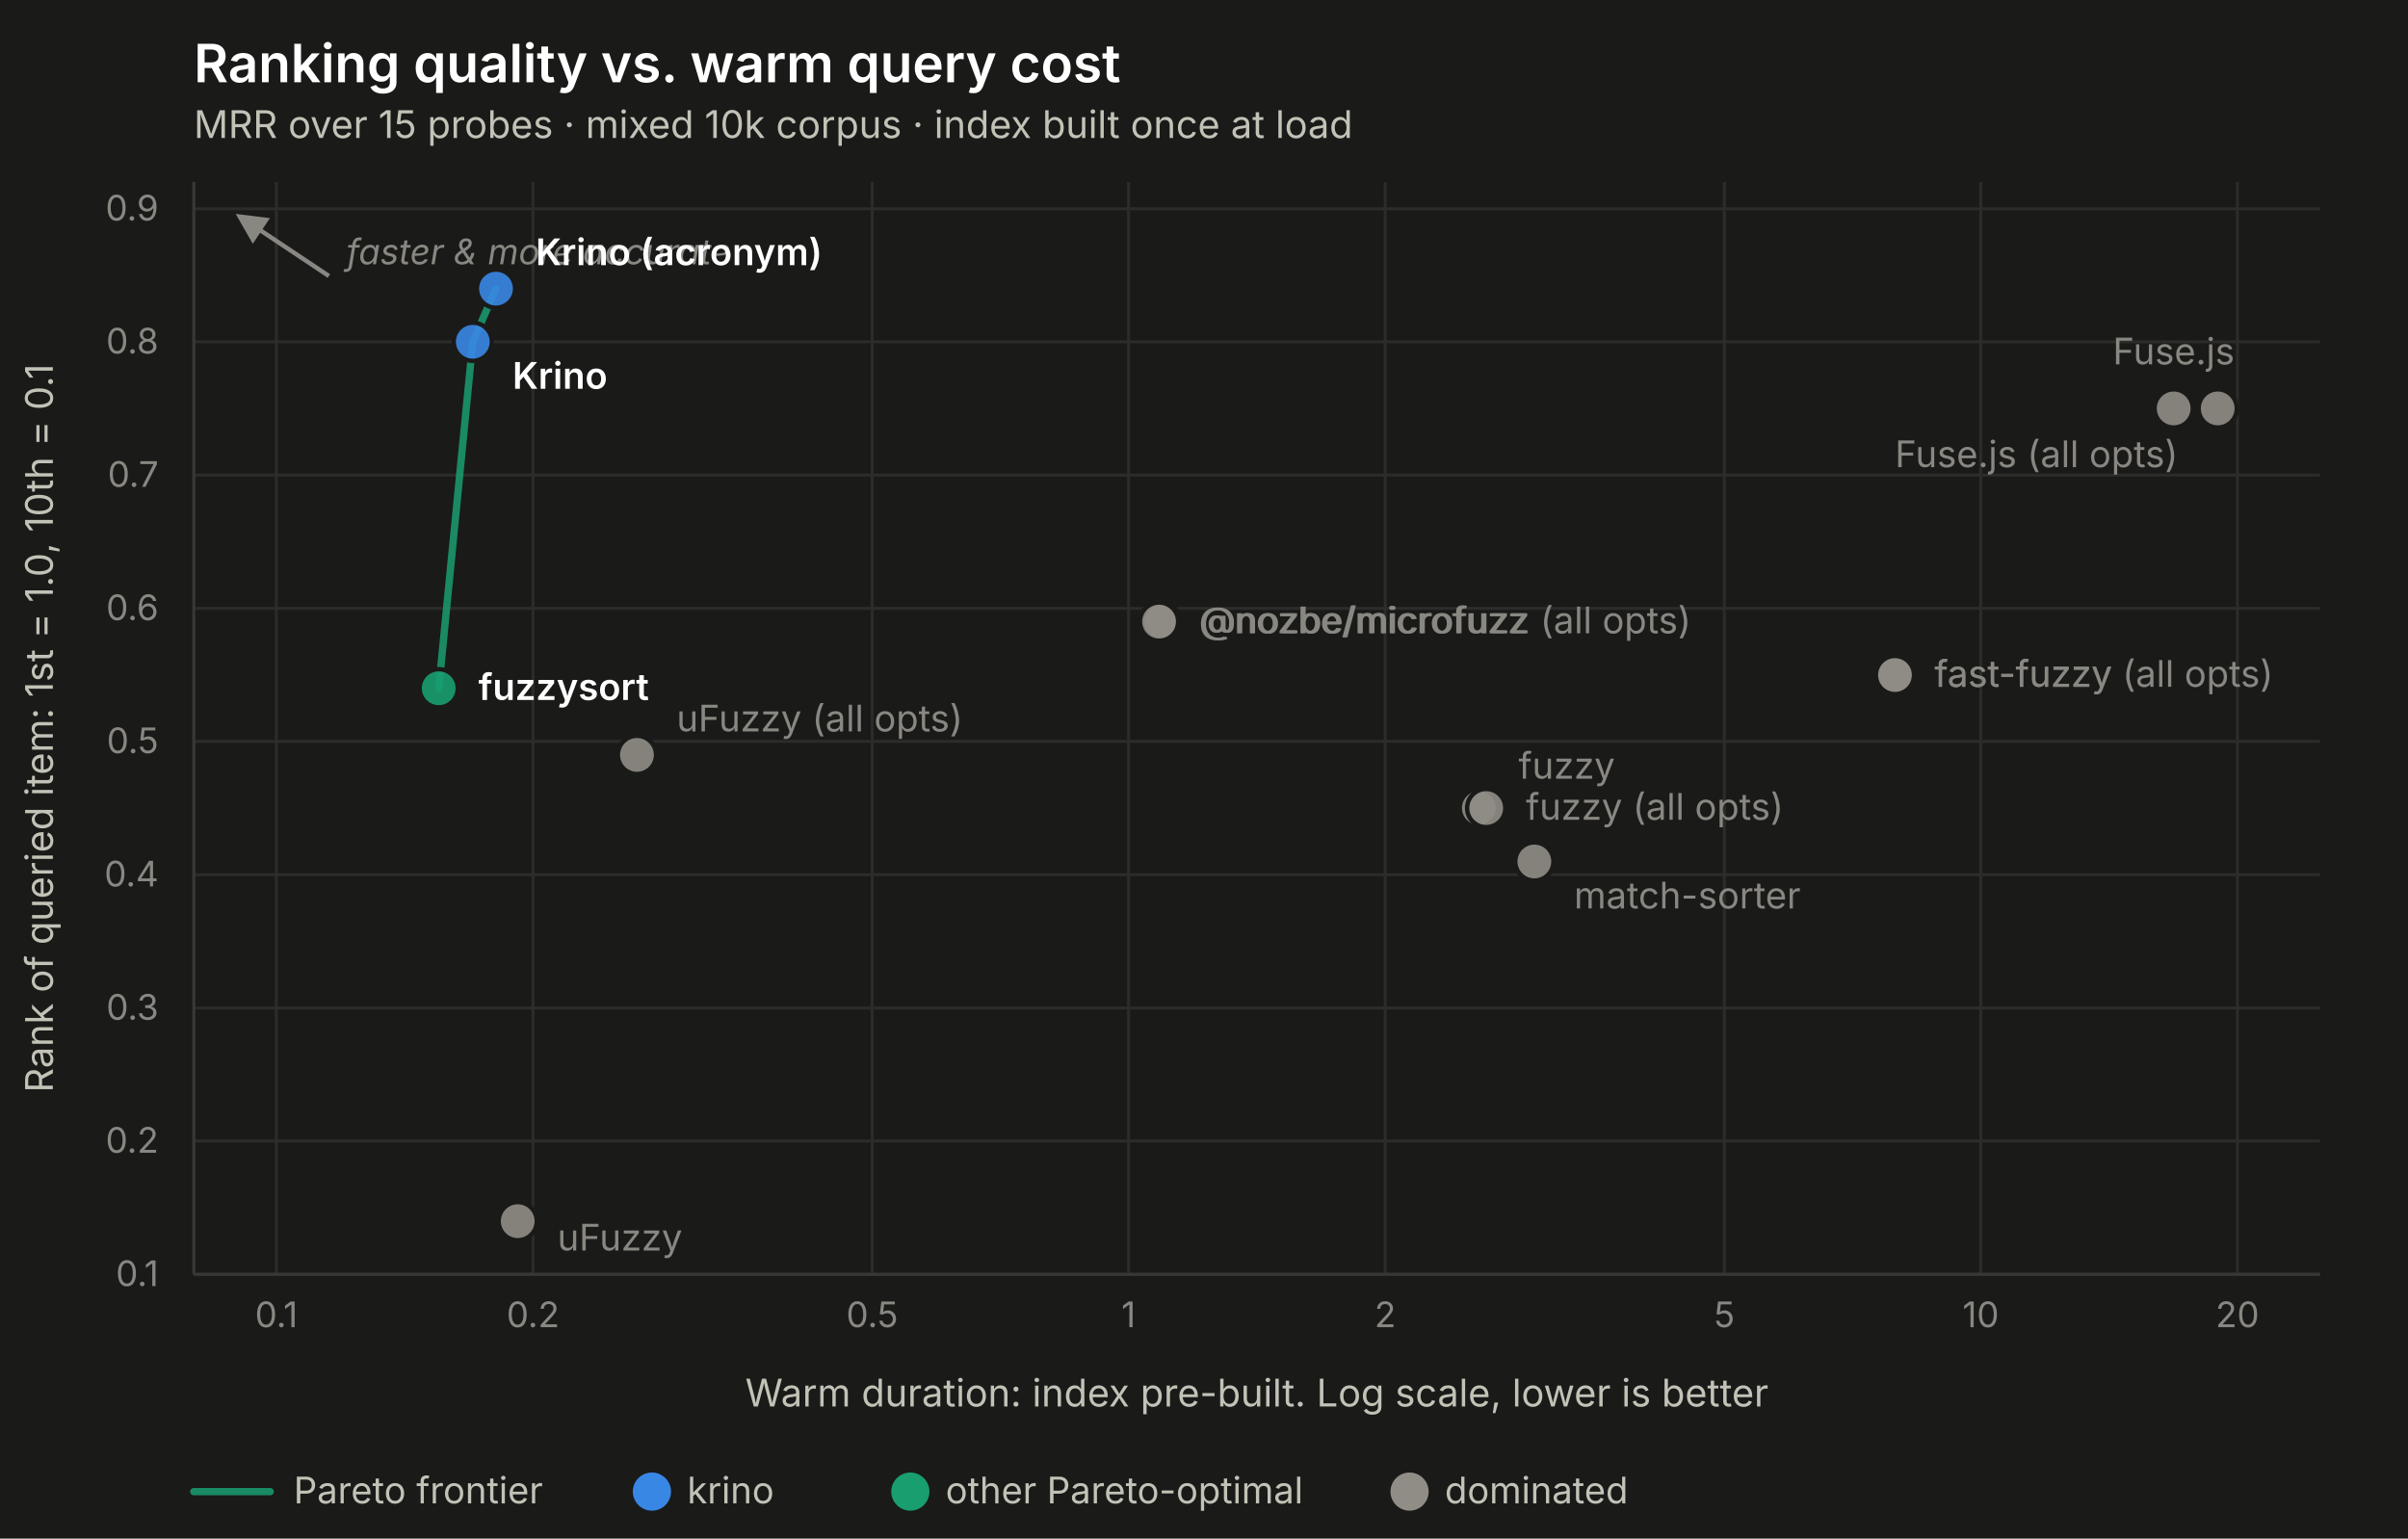
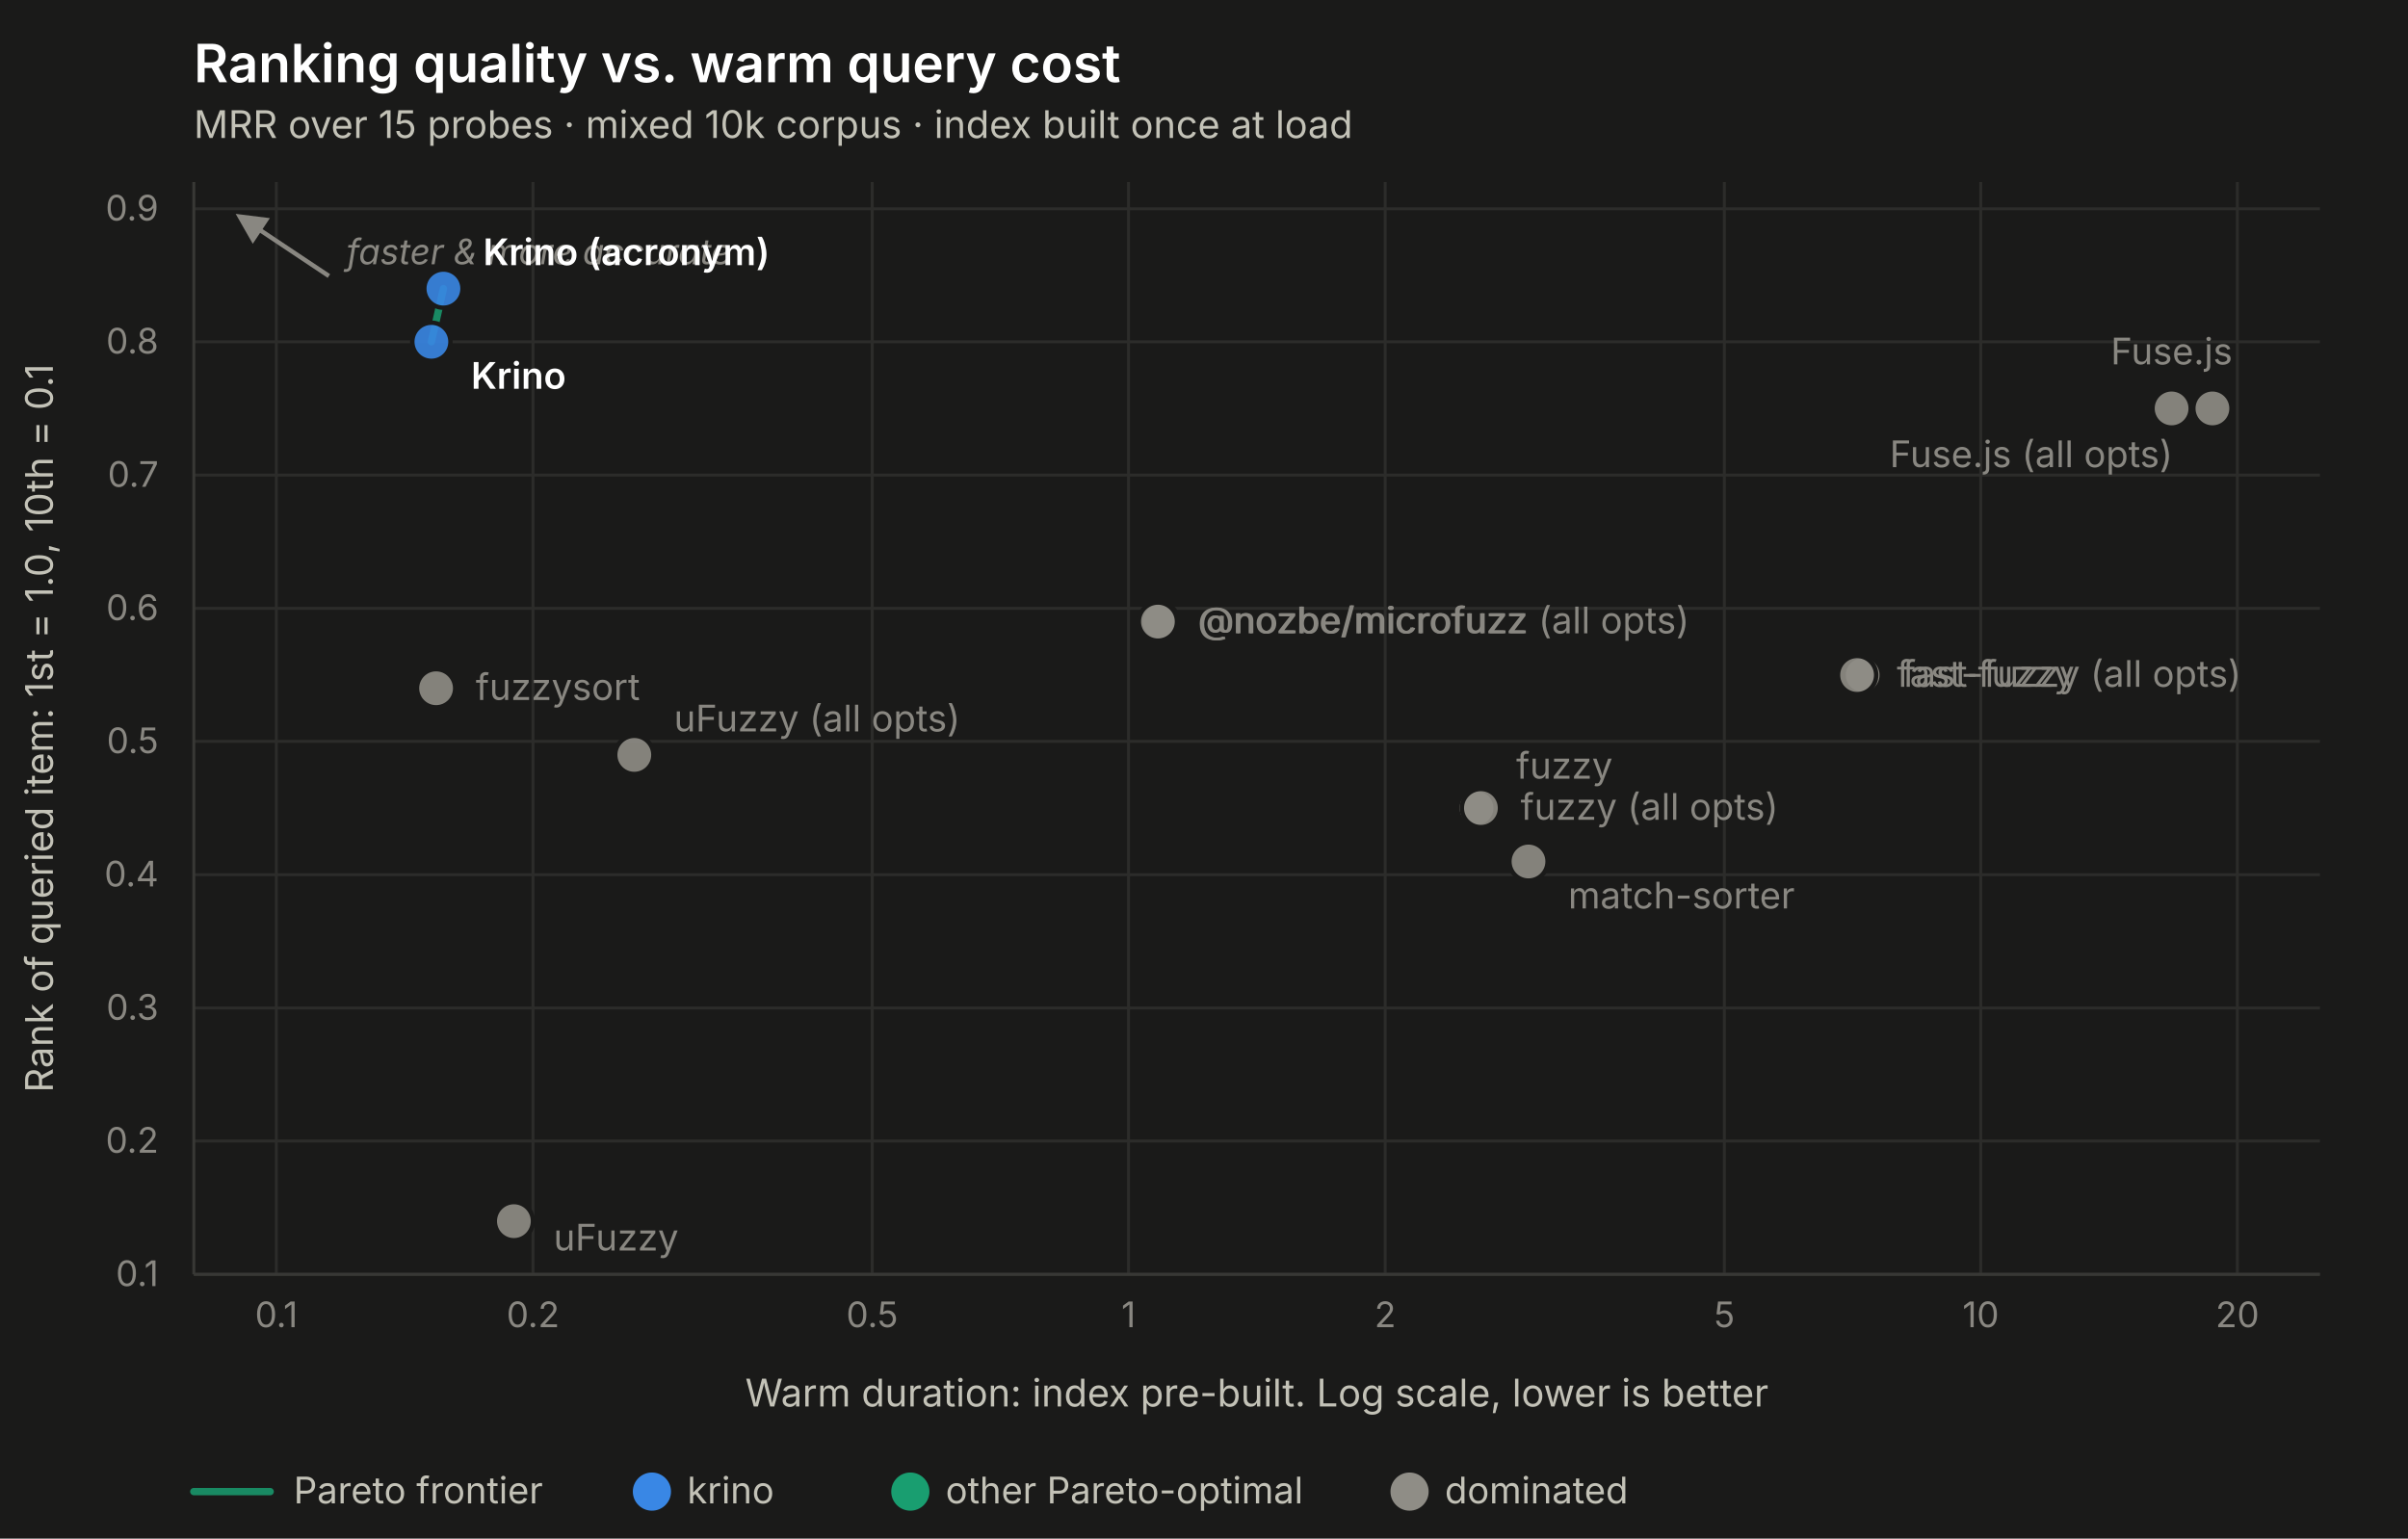
<svg xmlns="http://www.w3.org/2000/svg" viewBox="0 0 820 524" font-family="system-ui, -apple-system, 'Segoe UI', sans-serif" role="img" aria-labelledby="pareto-query-title pareto-query-desc">
  <defs>
    <marker id="arrow" viewBox="0 0 10 10" refX="8" refY="5" markerWidth="7" markerHeight="7" orient="auto-start-reverse">
      <path d="M0 0 L10 5 L0 10 z" fill="#898781" />
    </marker>
  </defs>
  <rect x="0" y="0" width="820" height="524" fill="#1a1a19" />
  <text x="66" y="28" fill="#ffffff" font-size="18" font-weight="600">Ranking quality vs. warm query cost</text>
  <text x="66" y="47" fill="#c3c2b7" font-size="13">MRR over 15 probes · mixed 10k corpus · index built once at load</text>
  <g>
    <line x1="94.1" y1="62" x2="94.1" y2="434" stroke="#2c2c2a" />
    <line x1="181.5" y1="62" x2="181.5" y2="434" stroke="#2c2c2a" />
    <line x1="297" y1="62" x2="297" y2="434" stroke="#2c2c2a" />
    <line x1="384.3" y1="62" x2="384.3" y2="434" stroke="#2c2c2a" />
    <line x1="471.7" y1="62" x2="471.7" y2="434" stroke="#2c2c2a" />
    <line x1="587.2" y1="62" x2="587.2" y2="434" stroke="#2c2c2a" />
    <line x1="674.5" y1="62" x2="674.5" y2="434" stroke="#2c2c2a" />
    <line x1="761.9" y1="62" x2="761.9" y2="434" stroke="#2c2c2a" />
    <line x1="66" y1="434" x2="790" y2="434" stroke="#2c2c2a" />
    <line x1="66" y1="388.6" x2="790" y2="388.6" stroke="#2c2c2a" />
    <line x1="66" y1="343.3" x2="790" y2="343.3" stroke="#2c2c2a" />
    <line x1="66" y1="297.9" x2="790" y2="297.9" stroke="#2c2c2a" />
    <line x1="66" y1="252.5" x2="790" y2="252.5" stroke="#2c2c2a" />
    <line x1="66" y1="207.2" x2="790" y2="207.2" stroke="#2c2c2a" />
    <line x1="66" y1="161.8" x2="790" y2="161.8" stroke="#2c2c2a" />
    <line x1="66" y1="116.4" x2="790" y2="116.4" stroke="#2c2c2a" />
    <line x1="66" y1="71.1" x2="790" y2="71.1" stroke="#2c2c2a" />
  </g>
  <line x1="66" y1="434" x2="790" y2="434" stroke="#383835" />
  <line x1="66" y1="62" x2="66" y2="434" stroke="#383835" />
  <g>
    <text x="94.1" y="452" text-anchor="middle" fill="#898781" font-size="12" font-variant-numeric="tabular-nums">0.1</text>
    <text x="181.5" y="452" text-anchor="middle" fill="#898781" font-size="12" font-variant-numeric="tabular-nums">0.2</text>
    <text x="297" y="452" text-anchor="middle" fill="#898781" font-size="12" font-variant-numeric="tabular-nums">0.5</text>
    <text x="384.3" y="452" text-anchor="middle" fill="#898781" font-size="12" font-variant-numeric="tabular-nums">1</text>
    <text x="471.7" y="452" text-anchor="middle" fill="#898781" font-size="12" font-variant-numeric="tabular-nums">2</text>
    <text x="587.2" y="452" text-anchor="middle" fill="#898781" font-size="12" font-variant-numeric="tabular-nums">5</text>
    <text x="674.5" y="452" text-anchor="middle" fill="#898781" font-size="12" font-variant-numeric="tabular-nums">10</text>
    <text x="761.9" y="452" text-anchor="middle" fill="#898781" font-size="12" font-variant-numeric="tabular-nums">20</text>
  </g>
  <g>
    <text x="54" y="438" text-anchor="end" fill="#898781" font-size="12" font-variant-numeric="tabular-nums">0.1</text>
    <text x="54" y="392.6" text-anchor="end" fill="#898781" font-size="12" font-variant-numeric="tabular-nums">0.2</text>
    <text x="54" y="347.3" text-anchor="end" fill="#898781" font-size="12" font-variant-numeric="tabular-nums">0.3</text>
    <text x="54" y="301.9" text-anchor="end" fill="#898781" font-size="12" font-variant-numeric="tabular-nums">0.4</text>
    <text x="54" y="256.5" text-anchor="end" fill="#898781" font-size="12" font-variant-numeric="tabular-nums">0.5</text>
    <text x="54" y="211.2" text-anchor="end" fill="#898781" font-size="12" font-variant-numeric="tabular-nums">0.6</text>
    <text x="54" y="165.8" text-anchor="end" fill="#898781" font-size="12" font-variant-numeric="tabular-nums">0.7</text>
    <text x="54" y="120.4" text-anchor="end" fill="#898781" font-size="12" font-variant-numeric="tabular-nums">0.8</text>
    <text x="54" y="75.1" text-anchor="end" fill="#898781" font-size="12" font-variant-numeric="tabular-nums">0.9</text>
  </g>
  <text x="428" y="479" text-anchor="middle" fill="#c3c2b7" font-size="13">Warm duration: index pre-built. Log scale, lower is better</text>
  <text transform="translate(18,248) rotate(-90)" text-anchor="middle" fill="#c3c2b7" font-size="13">Rank of queried item: 1st = 1.0, 10th = 0.1</text>
-   <path d="M149.4 234.4 L161 116.4 L168.9 98.3" fill="none" stroke="#199e70" stroke-width="2.5" stroke-linejoin="round" stroke-linecap="round" opacity="0.85" />
+   <path d="M146.9 116.4 L151 98.3" fill="none" stroke="#199e70" stroke-width="2.5" stroke-linejoin="round" stroke-linecap="round" opacity="0.85" />
  <g transform="translate(78,70)">
    <line x1="34" y1="24" x2="4" y2="4" stroke="#898781" stroke-width="1.5" marker-end="url(#arrow)" />
    <text x="40" y="20" fill="#898781" font-size="12" font-style="italic">faster &amp; more accurate</text>
  </g>
  <g>
-     <circle cx="168.9" cy="98.3" r="6.5" fill="#3987e5" fill-opacity="0.9" stroke="#1a1a19" stroke-width="1.5" />
-     <circle cx="161" cy="116.4" r="6.5" fill="#3987e5" fill-opacity="0.9" stroke="#1a1a19" stroke-width="1.5" />
-     <circle cx="740.2" cy="139.1" r="6.5" fill="#8f8d86" fill-opacity="0.9" stroke="#1a1a19" stroke-width="1.5" />
-     <circle cx="755.2" cy="139.1" r="6.5" fill="#8f8d86" fill-opacity="0.9" stroke="#1a1a19" stroke-width="1.5" />
-     <circle cx="395.4" cy="211.7" r="6.5" fill="#8f8d86" fill-opacity="0.9" stroke="#1a1a19" stroke-width="1.5" />
-     <circle cx="394.7" cy="211.7" r="6.5" fill="#8f8d86" fill-opacity="0.9" stroke="#1a1a19" stroke-width="1.5" />
-     <circle cx="645.2" cy="229.9" r="6.5" fill="#8f8d86" fill-opacity="0.9" stroke="#1a1a19" stroke-width="1.5" />
-     <circle cx="645.3" cy="229.9" r="6.5" fill="#8f8d86" fill-opacity="0.9" stroke="#1a1a19" stroke-width="1.5" />
-     <circle cx="149.4" cy="234.4" r="6.5" fill="#199e70" fill-opacity="0.9" stroke="#1a1a19" stroke-width="1.5" />
-     <circle cx="216.9" cy="257.1" r="6.5" fill="#8f8d86" fill-opacity="0.9" stroke="#1a1a19" stroke-width="1.5" />
-     <circle cx="503.6" cy="275.2" r="6.5" fill="#8f8d86" fill-opacity="0.9" stroke="#1a1a19" stroke-width="1.5" />
-     <circle cx="506.1" cy="275.2" r="6.5" fill="#8f8d86" fill-opacity="0.9" stroke="#1a1a19" stroke-width="1.5" />
-     <circle cx="522.5" cy="293.4" r="6.5" fill="#8f8d86" fill-opacity="0.9" stroke="#1a1a19" stroke-width="1.5" />
-     <circle cx="176.3" cy="415.9" r="6.5" fill="#8f8d86" fill-opacity="0.9" stroke="#1a1a19" stroke-width="1.5" />
+     <circle cx="151" cy="98.3" r="6.5" fill="#3987e5" fill-opacity="0.9" stroke="#1a1a19" stroke-width="1.5" />
+     <circle cx="146.9" cy="116.4" r="6.5" fill="#3987e5" fill-opacity="0.9" stroke="#1a1a19" stroke-width="1.5" />
+     <circle cx="739.5" cy="139.1" r="6.5" fill="#8f8d86" fill-opacity="0.9" stroke="#1a1a19" stroke-width="1.5" />
+     <circle cx="753.4" cy="139.1" r="6.5" fill="#8f8d86" fill-opacity="0.9" stroke="#1a1a19" stroke-width="1.5" />
+     <circle cx="394.8" cy="211.7" r="6.5" fill="#8f8d86" fill-opacity="0.9" stroke="#1a1a19" stroke-width="1.5" />
+     <circle cx="394.3" cy="211.7" r="6.5" fill="#8f8d86" fill-opacity="0.9" stroke="#1a1a19" stroke-width="1.5" />
+     <circle cx="634.3" cy="229.9" r="6.5" fill="#8f8d86" fill-opacity="0.9" stroke="#1a1a19" stroke-width="1.5" />
+     <circle cx="632.4" cy="229.9" r="6.5" fill="#8f8d86" fill-opacity="0.9" stroke="#1a1a19" stroke-width="1.5" />
+     <circle cx="148.5" cy="234.4" r="6.5" fill="#8f8d86" fill-opacity="0.9" stroke="#1a1a19" stroke-width="1.5" />
+     <circle cx="216" cy="257.1" r="6.5" fill="#8f8d86" fill-opacity="0.9" stroke="#1a1a19" stroke-width="1.5" />
+     <circle cx="502.8" cy="275.2" r="6.5" fill="#8f8d86" fill-opacity="0.9" stroke="#1a1a19" stroke-width="1.5" />
+     <circle cx="504.3" cy="275.2" r="6.5" fill="#8f8d86" fill-opacity="0.9" stroke="#1a1a19" stroke-width="1.5" />
+     <circle cx="520.5" cy="293.4" r="6.5" fill="#8f8d86" fill-opacity="0.9" stroke="#1a1a19" stroke-width="1.5" />
+     <circle cx="175" cy="415.9" r="6.5" fill="#8f8d86" fill-opacity="0.9" stroke="#1a1a19" stroke-width="1.5" />
  </g>
  <g>
-     <text x="182.4" y="90.3" text-anchor="start" fill="#ffffff" font-size="12.5" font-weight="600">Krino (acronym)</text>
-     <text x="740.2" y="124.1" text-anchor="middle" fill="#898781" font-size="12.5">Fuse.js</text>
-     <text x="174.5" y="132.4" text-anchor="start" fill="#ffffff" font-size="12.5" font-weight="600">Krino</text>
-     <text x="741.7" y="159.1" text-anchor="end" fill="#898781" font-size="12.5">Fuse.js (all opts)</text>
-     <text x="408.9" y="215.7" text-anchor="start" fill="#898781" font-size="12.5">@nozbe/microfuzz (all opts)</text>
-     <text x="408.2" y="215.7" text-anchor="start" fill="#898781" font-size="12.5">@nozbe/microfuzz</text>
-     <text x="658.7" y="233.9" text-anchor="start" fill="#898781" font-size="12.5">fast-fuzzy (all opts)</text>
-     <text x="658.8" y="233.9" text-anchor="start" fill="#898781" font-size="12.5">fast-fuzzy</text>
-     <text x="162.9" y="238.4" text-anchor="start" fill="#ffffff" font-size="12.5" font-weight="600">fuzzysort</text>
-     <text x="230.4" y="249.1" text-anchor="start" fill="#898781" font-size="12.5">uFuzzy (all opts)</text>
-     <text x="517.1" y="265.2" text-anchor="start" fill="#898781" font-size="12.5">fuzzy</text>
-     <text x="519.6" y="279.2" text-anchor="start" fill="#898781" font-size="12.5">fuzzy (all opts)</text>
-     <text x="536" y="309.4" text-anchor="start" fill="#898781" font-size="12.5">match-sorter</text>
-     <text x="189.8" y="425.9" text-anchor="start" fill="#898781" font-size="12.5">uFuzzy</text>
+     <text x="164.5" y="90.3" text-anchor="start" fill="#ffffff" font-size="12.5" font-weight="600">Krino (acronym)</text>
+     <text x="739.5" y="124.1" text-anchor="middle" fill="#898781" font-size="12.5">Fuse.js</text>
+     <text x="160.4" y="132.4" text-anchor="start" fill="#ffffff" font-size="12.5" font-weight="600">Krino</text>
+     <text x="739.9" y="159.1" text-anchor="end" fill="#898781" font-size="12.5">Fuse.js (all opts)</text>
+     <text x="408.3" y="215.7" text-anchor="start" fill="#898781" font-size="12.5">@nozbe/microfuzz (all opts)</text>
+     <text x="407.8" y="215.7" text-anchor="start" fill="#898781" font-size="12.5">@nozbe/microfuzz</text>
+     <text x="647.8" y="233.9" text-anchor="start" fill="#898781" font-size="12.5">fast-fuzzy (all opts)</text>
+     <text x="645.9" y="233.9" text-anchor="start" fill="#898781" font-size="12.5">fast-fuzzy</text>
+     <text x="162" y="238.4" text-anchor="start" fill="#898781" font-size="12.5">fuzzysort</text>
+     <text x="229.5" y="249.1" text-anchor="start" fill="#898781" font-size="12.5">uFuzzy (all opts)</text>
+     <text x="516.3" y="265.2" text-anchor="start" fill="#898781" font-size="12.5">fuzzy</text>
+     <text x="517.8" y="279.2" text-anchor="start" fill="#898781" font-size="12.5">fuzzy (all opts)</text>
+     <text x="534" y="309.4" text-anchor="start" fill="#898781" font-size="12.5">match-sorter</text>
+     <text x="188.5" y="425.9" text-anchor="start" fill="#898781" font-size="12.5">uFuzzy</text>
  </g>
  <g>
    <line x1="66" y1="508" x2="92" y2="508" stroke="#199e70" stroke-width="2.5" stroke-linecap="round" opacity="0.85" />
    <text x="100" y="512" fill="#c3c2b7" font-size="12.5">Pareto frontier</text>
    <circle cx="222" cy="508" r="6.5" fill="#3987e5" />
    <text x="234" y="512" fill="#c3c2b7" font-size="12.5">krino</text>
    <circle cx="310" cy="508" r="6.5" fill="#199e70" />
    <text x="322" y="512" fill="#c3c2b7" font-size="12.5">other Pareto-optimal</text>
    <circle cx="480" cy="508" r="6.5" fill="#8f8d86" />
    <text x="492" y="512" fill="#c3c2b7" font-size="12.5">dominated</text>
  </g>
</svg>
